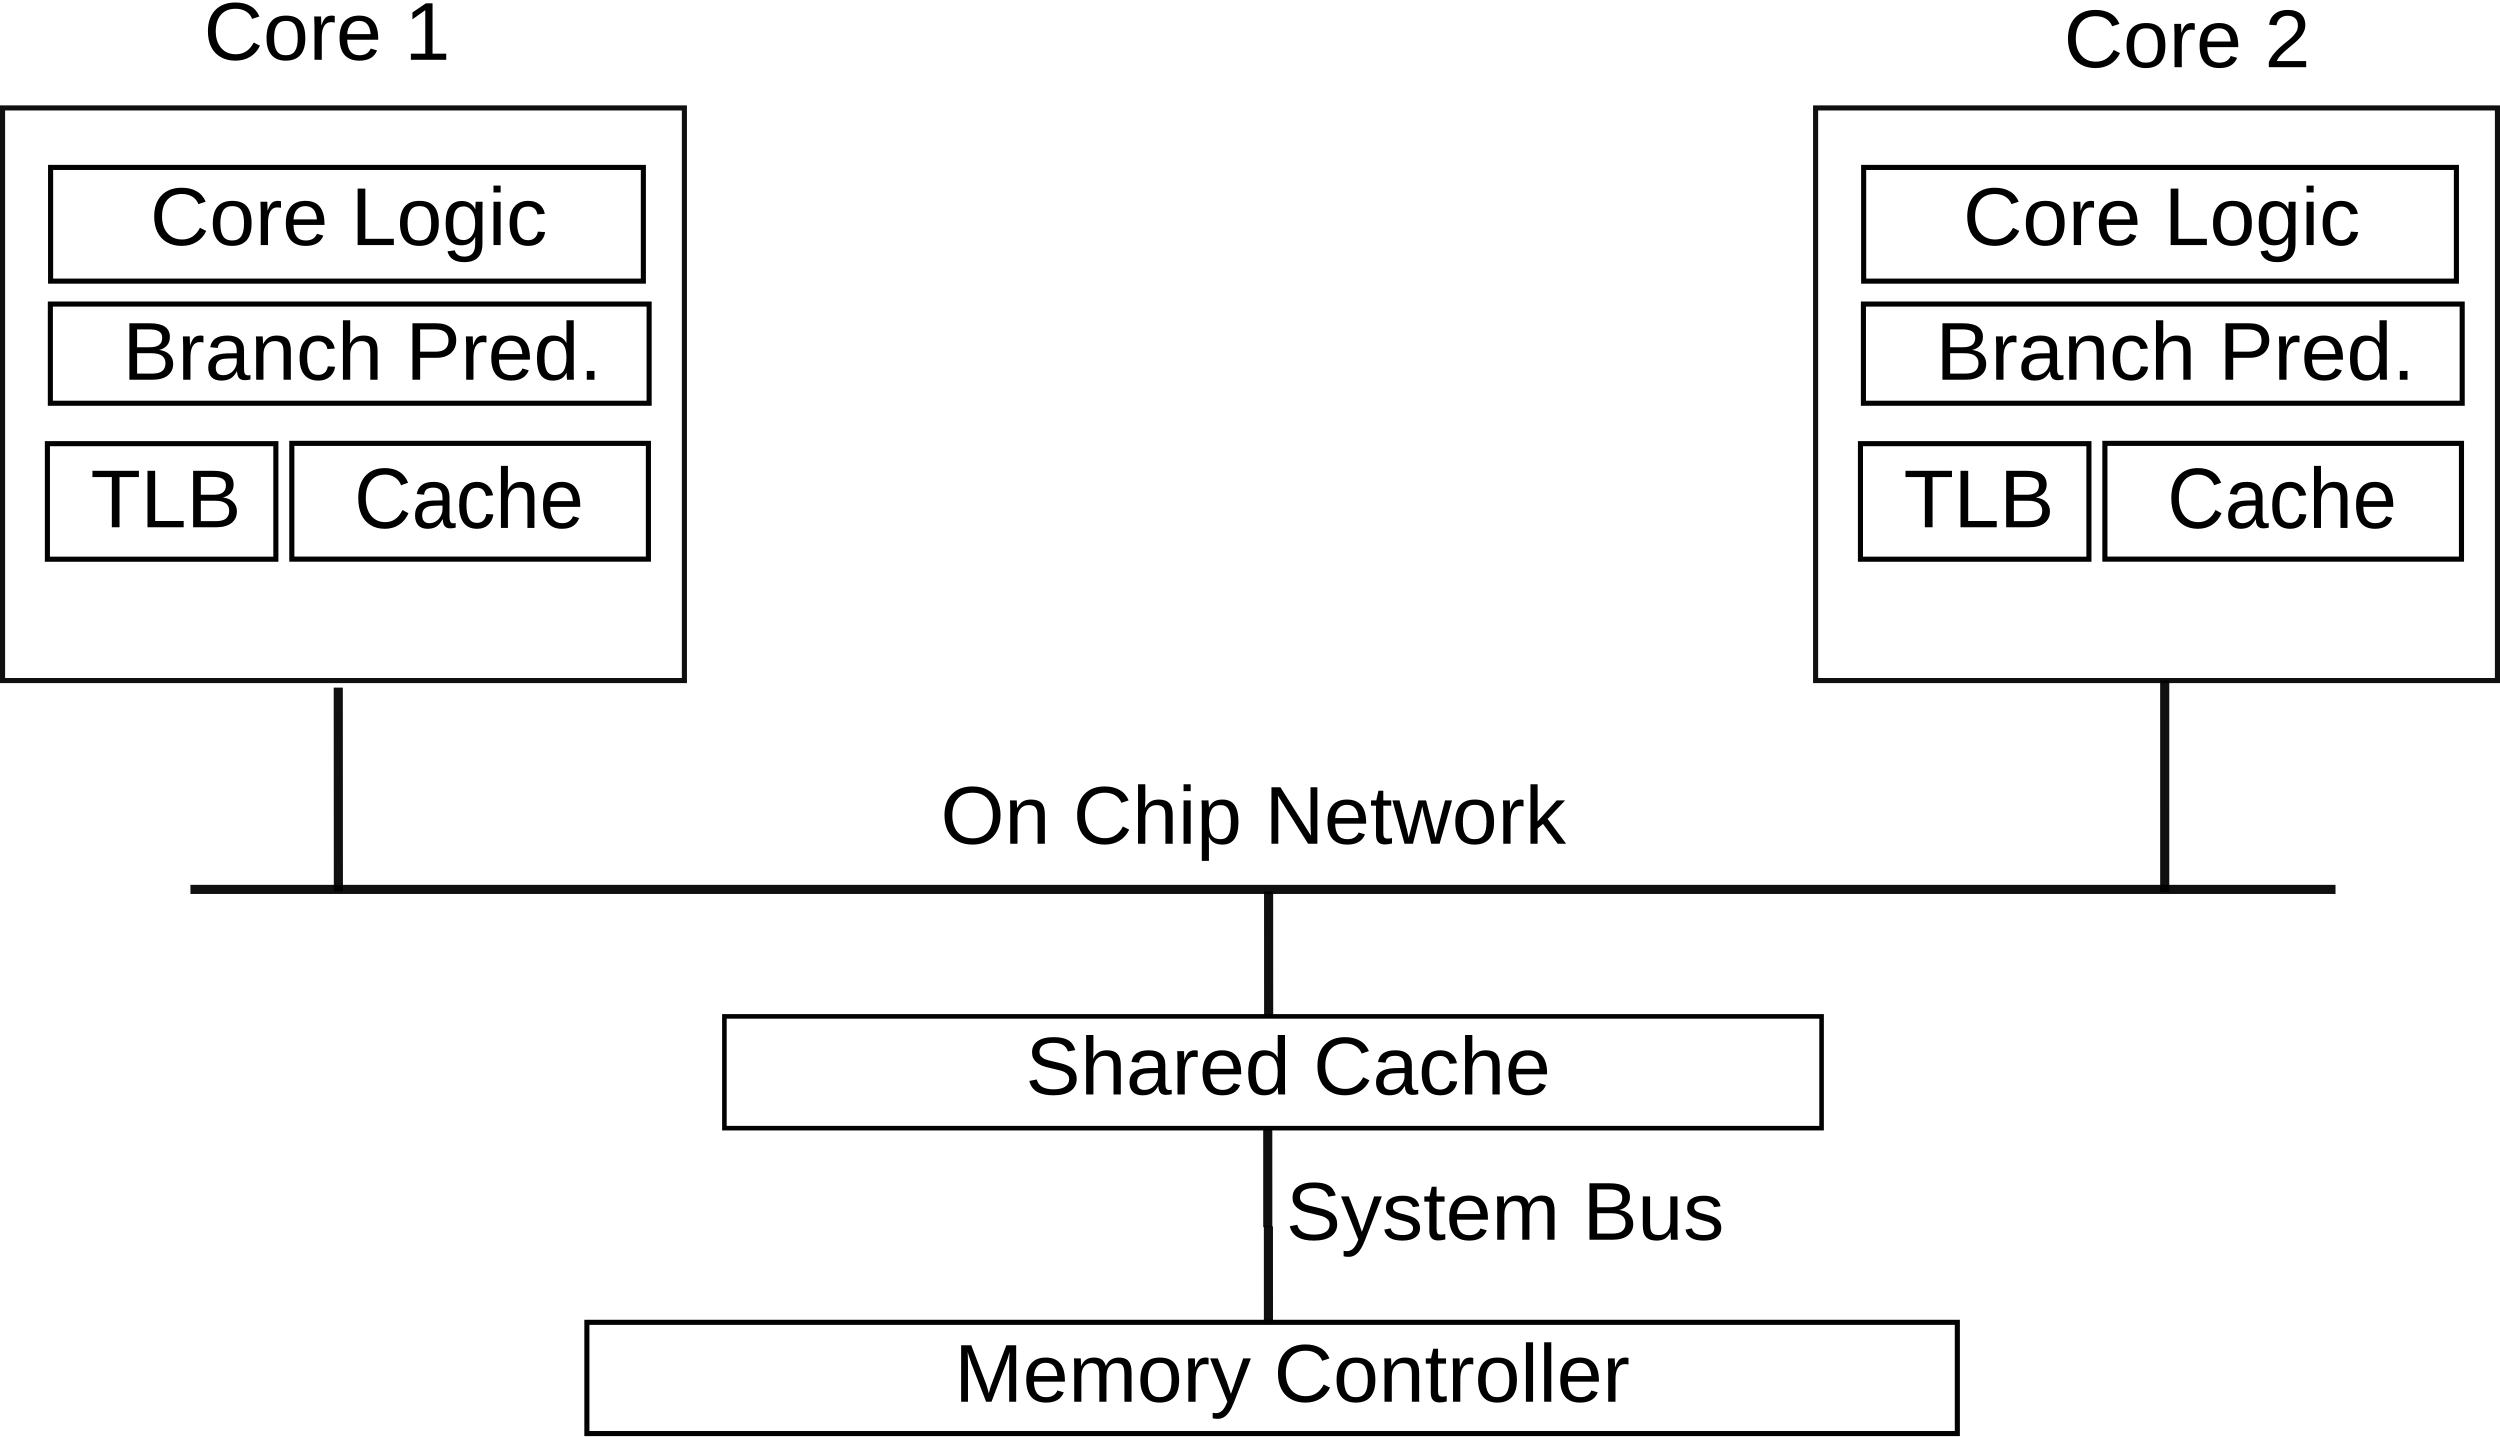
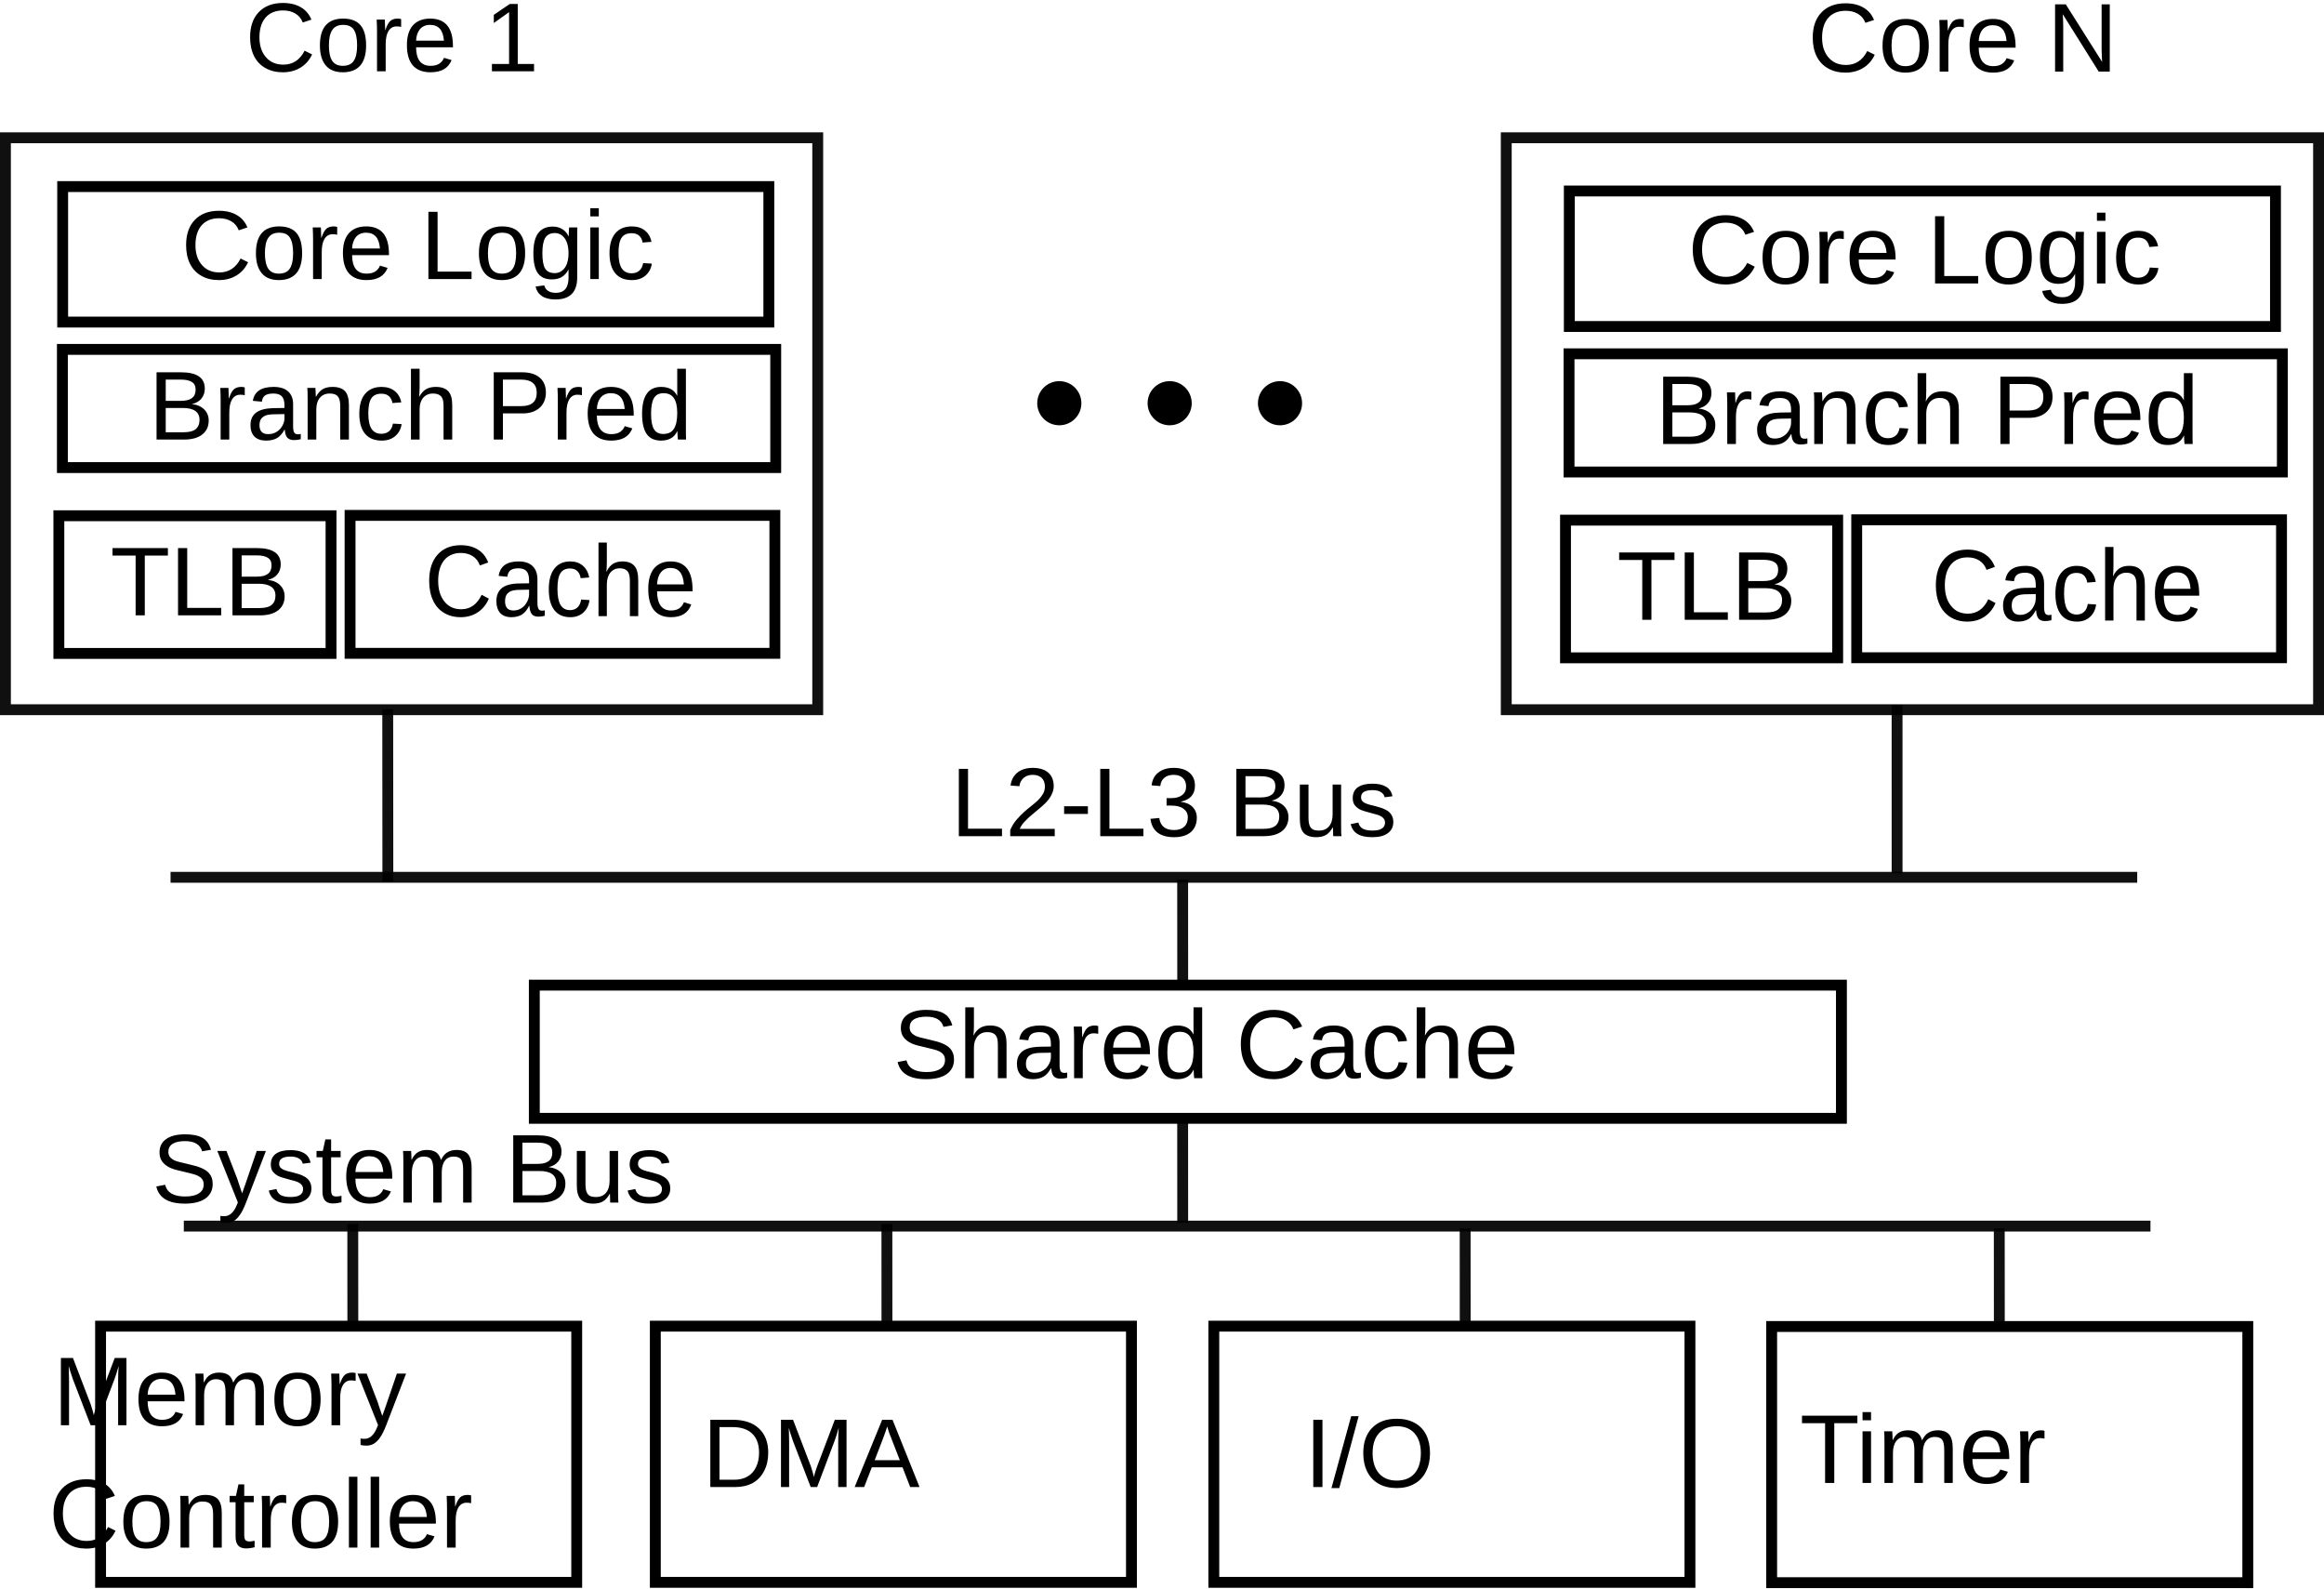
- <svg xmlns="http://www.w3.org/2000/svg" xmlns:ns1="http://www.openswatchbook.org/uri/2009/osb" width="273.981" height="157.388" id="svg2" version="1.1">
+ <svg xmlns="http://www.w3.org/2000/svg" xmlns:ns1="http://www.openswatchbook.org/uri/2009/osb" width="213.789" height="146.064" id="svg2" version="1.1">
  <defs id="defs4">
    <linearGradient id="linearGradient3773" ns1:paint="solid">
      <stop style="stop-color:#000000;stop-opacity:1;" offset="0" id="stop3775" />
    </linearGradient>
  </defs>
-   <g id="layer1" transform="translate(-25.76808,-141.1642)">
-     <text id="text3906" y="168.02" x="240.911" style="font-size:20px;font-style:normal;font-variant:normal;font-weight:normal;font-stretch:normal;text-align:start;line-height:125%;letter-spacing:0px;word-spacing:0px;writing-mode:lr-tb;text-anchor:start;fill:#000000;fill-opacity:1;stroke:none;font-family:Droid Serif;-inkscape-font-specification:Droid Serif" xml:space="preserve">
-       <tspan style="font-size:9px;font-style:normal;font-variant:normal;font-weight:normal;font-stretch:normal;font-family:Arial;-inkscape-font-specification:Arial" y="168.02" x="240.911" id="tspan3908">Core Logic</tspan>
-       <tspan id="tspan3910" style="font-size:11px" y="179.27" x="240.911" />
+   <g id="layer1" transform="translate(-57.23108,-141.9462)">
+     <text id="text3906" y="168.02" x="212.496" style="font-size:20px;font-style:normal;font-variant:normal;font-weight:normal;font-stretch:normal;text-align:start;line-height:125%;letter-spacing:0px;word-spacing:0px;writing-mode:lr-tb;text-anchor:start;fill:#000000;fill-opacity:1;stroke:none;font-family:Droid Serif;-inkscape-font-specification:Droid Serif" xml:space="preserve">
+       <tspan style="font-size:9px;font-style:normal;font-variant:normal;font-weight:normal;font-stretch:normal;font-family:Arial;-inkscape-font-specification:Arial" y="168.02" x="212.496" id="tspan3908">Core Logic</tspan>
+       <tspan id="tspan3910" style="font-size:11px" y="179.27" x="212.496" />
    </text>
-     <text id="text3912" y="198.948" x="234.392" style="font-size:11px;font-style:normal;font-variant:normal;font-weight:normal;font-stretch:normal;text-align:start;line-height:125%;letter-spacing:0px;word-spacing:0px;writing-mode:lr-tb;text-anchor:start;fill:#000000;fill-opacity:1;stroke:none;font-family:Droid Serif;-inkscape-font-specification:Droid Serif" xml:space="preserve">
-       <tspan style="font-size:9px;font-style:normal;font-variant:normal;font-weight:normal;font-stretch:normal;font-family:Arial;-inkscape-font-specification:Arial" id="tspan3914" y="198.948" x="234.392">TLB</tspan>
+     <text id="text3912" y="198.948" x="205.977" style="font-size:11px;font-style:normal;font-variant:normal;font-weight:normal;font-stretch:normal;text-align:start;line-height:125%;letter-spacing:0px;word-spacing:0px;writing-mode:lr-tb;text-anchor:start;fill:#000000;fill-opacity:1;stroke:none;font-family:Droid Serif;-inkscape-font-specification:Droid Serif" xml:space="preserve">
+       <tspan style="font-size:9px;font-style:normal;font-variant:normal;font-weight:normal;font-stretch:normal;font-family:Arial;-inkscape-font-specification:Arial" id="tspan3914" y="198.948" x="205.977">TLB</tspan>
    </text>
-     <text id="text3916" y="191.594" x="273.497" style="font-size:10.693px;font-style:normal;font-variant:normal;font-weight:normal;font-stretch:normal;text-align:start;line-height:125%;letter-spacing:0px;word-spacing:0px;writing-mode:lr-tb;text-anchor:start;fill:#000000;fill-opacity:1;stroke:none;font-family:Droid Serif;-inkscape-font-specification:Droid Serif" xml:space="preserve" transform="scale(0.9626858,1.03876)">
-       <tspan style="font-size:9.037px;font-style:normal;font-variant:normal;font-weight:normal;font-stretch:normal;font-family:Arial;-inkscape-font-specification:Arial" id="tspan3918" y="191.594" x="273.497">Cache</tspan>
+     <text id="text3916" y="191.594" x="243.98" style="font-size:10.693px;font-style:normal;font-variant:normal;font-weight:normal;font-stretch:normal;text-align:start;line-height:125%;letter-spacing:0px;word-spacing:0px;writing-mode:lr-tb;text-anchor:start;fill:#000000;fill-opacity:1;stroke:none;font-family:Droid Serif;-inkscape-font-specification:Droid Serif" xml:space="preserve" transform="scale(0.9626858,1.03876)">
+       <tspan style="font-size:9px;font-style:normal;font-variant:normal;font-weight:normal;font-stretch:normal;font-family:Arial;-inkscape-font-specification:Arial" id="tspan3918" y="191.594" x="243.98">Cache</tspan>
    </text>
-     <text id="text3920" y="182.779" x="237.911" style="font-size:11px;font-style:normal;font-variant:normal;font-weight:normal;font-stretch:normal;text-align:start;line-height:125%;letter-spacing:0px;word-spacing:0px;writing-mode:lr-tb;text-anchor:start;fill:#000000;fill-opacity:1;stroke:none;font-family:Droid Serif;-inkscape-font-specification:Droid Serif" xml:space="preserve">
-       <tspan style="font-size:9px;font-style:normal;font-variant:normal;font-weight:normal;font-stretch:normal;font-family:Arial;-inkscape-font-specification:Arial" y="182.779" x="237.911" id="tspan3922">Branch Pred.</tspan>
+     <text id="text3920" y="182.779" x="209.496" style="font-size:11px;font-style:normal;font-variant:normal;font-weight:normal;font-stretch:normal;text-align:start;line-height:125%;letter-spacing:0px;word-spacing:0px;writing-mode:lr-tb;text-anchor:start;fill:#000000;fill-opacity:1;stroke:none;font-family:Droid Serif;-inkscape-font-specification:Droid Serif" xml:space="preserve">
+       <tspan style="font-size:9px;font-style:normal;font-variant:normal;font-weight:normal;font-stretch:normal;font-family:Arial;-inkscape-font-specification:Arial" y="182.779" x="209.496" id="tspan3922">Branch Pred</tspan>
    </text>
-     <rect style="opacity:0.99;fill:none;stroke:#000000;stroke-width:0.559;stroke-miterlimit:4.1;stroke-opacity:1;stroke-dasharray:none;stroke-dashoffset:0" id="rect3924" width="65.62" height="10.87" x="229.985" y="174.487" />
-     <rect y="159.512" x="230.01" height="12.462" width="64.962" id="rect3926" style="opacity:0.99;fill:none;stroke:#000000;stroke-width:0.559;stroke-miterlimit:4.1;stroke-opacity:1;stroke-dasharray:none;stroke-dashoffset:0" />
-     <rect style="opacity:0.99;fill:none;stroke:#000000;stroke-width:0.559;stroke-miterlimit:4.1;stroke-opacity:1;stroke-dasharray:none;stroke-dashoffset:0" id="rect3928" width="25.038" height="12.663" x="229.66" y="189.786" />
-     <rect y="189.754" x="256.448" height="12.686" width="39.079" id="rect3930" style="opacity:0.99;fill:none;stroke:#000000;stroke-width:0.561;stroke-miterlimit:4.1;stroke-opacity:1;stroke-dasharray:none;stroke-dashoffset:0" />
-     <rect y="152.993" x="224.745" height="62.755" width="74.725" id="rect3932" style="fill:none;stroke:#000000;stroke-width:0.559;stroke-miterlimit:4.1;stroke-opacity:0.937;stroke-dasharray:none;stroke-dashoffset:0" />
-     <path style="fill:none;stroke:#000000;stroke-width:1;stroke-miterlimit:4.1;stroke-opacity:0.937;stroke-dasharray:none;stroke-dashoffset:0" d="m 46.639,238.636 235.084,0" id="path4081" />
-     <text xml:space="preserve" style="font-size:11px;font-style:normal;font-variant:normal;font-weight:normal;font-stretch:normal;text-align:start;line-height:125%;letter-spacing:0px;word-spacing:0px;writing-mode:lr-tb;text-anchor:start;fill:#000000;fill-opacity:1;stroke:none;font-family:Droid Serif;-inkscape-font-specification:Droid Serif" x="128.857" y="233.631" id="text4083">
-       <tspan id="tspan4085" x="128.857" y="233.631" style="font-size:9px;font-style:normal;font-variant:normal;font-weight:normal;font-stretch:normal;font-family:Arial;-inkscape-font-specification:Arial">On Chip Network</tspan>
+     <rect style="fill:none;stroke:#000000;stroke-width:1;stroke-miterlimit:4.1;stroke-opacity:1;stroke-dasharray:none;stroke-dashoffset:0" id="rect3924" width="65.62" height="10.87" x="201.57" y="174.487" />
+     <rect y="159.512" x="201.595" height="12.462" width="64.962" id="rect3926" style="fill:none;stroke:#000000;stroke-width:1;stroke-miterlimit:4.1;stroke-opacity:1;stroke-dasharray:none;stroke-dashoffset:0" />
+     <rect style="fill:none;stroke:#000000;stroke-width:1;stroke-miterlimit:4.1;stroke-opacity:1;stroke-dasharray:none;stroke-dashoffset:0" id="rect3928" width="25.038" height="12.663" x="201.245" y="189.786" />
+     <rect y="189.754" x="228.033" height="12.686" width="39.079" id="rect3930" style="fill:none;stroke:#000000;stroke-width:1;stroke-miterlimit:4.1;stroke-opacity:1;stroke-dasharray:none;stroke-dashoffset:0" />
+     <path style="fill:none;stroke:#000000;stroke-width:1;stroke-miterlimit:4.1;stroke-opacity:0.937;stroke-dasharray:none;stroke-dashoffset:0" d="m 72.921,222.636 180.916,0" id="path4081" />
+     <text xml:space="preserve" style="font-size:11px;font-style:normal;font-variant:normal;font-weight:normal;font-stretch:normal;text-align:start;line-height:125%;letter-spacing:0px;word-spacing:0px;writing-mode:lr-tb;text-anchor:start;fill:#000000;fill-opacity:1;stroke:none;font-family:Droid Serif;-inkscape-font-specification:Droid Serif" x="144.704" y="218.85" id="text4083">
+       <tspan id="tspan4085" x="144.704" y="218.85" style="font-size:9px;font-style:normal;font-variant:normal;font-weight:normal;font-stretch:normal;font-family:Arial;-inkscape-font-specification:Arial">L2-L3 Bus</tspan>
    </text>
-     <path style="fill:none;stroke:#000000;stroke-width:1;stroke-miterlimit:4.1;stroke-opacity:0.937;stroke-dasharray:none;stroke-dashoffset:0" d="m 62.84,216.521 0.012,22.344" id="path4087" />
-     <path id="path4089" d="m 263.004,215.715 0.002,23.196" style="fill:none;stroke:#000000;stroke-width:1;stroke-miterlimit:4.1;stroke-opacity:0.937;stroke-dasharray:none;stroke-dashoffset:0" />
-     <rect y="252.553" x="105.156" height="12.249" width="120.243" id="rect4105" style="opacity:0.99;fill:none;stroke:#000000;stroke-width:0.501;stroke-miterlimit:4.1;stroke-opacity:1;stroke-dasharray:none;stroke-dashoffset:0" />
-     <path id="path4123" d="m 164.797,238.848 0.005,13.697" style="fill:none;stroke:#000000;stroke-width:1;stroke-miterlimit:4.1;stroke-opacity:0.937;stroke-dasharray:none;stroke-dashoffset:0" />
-     <text xml:space="preserve" style="font-size:11px;font-style:normal;font-variant:normal;font-weight:normal;font-stretch:normal;text-align:start;line-height:125%;letter-spacing:0px;word-spacing:0px;writing-mode:lr-tb;text-anchor:start;fill:#000000;fill-opacity:1;stroke:none;font-family:Droid Serif;-inkscape-font-specification:Droid Serif" x="138.17" y="261.108" id="text4125">
-       <tspan id="tspan4127" x="138.17" y="261.108" style="font-size:9px;font-style:normal;font-variant:normal;font-weight:normal;font-stretch:normal;font-family:Arial;-inkscape-font-specification:Arial">Shared Cache</tspan>
+     <path style="fill:none;stroke:#000000;stroke-width:1;stroke-miterlimit:4.1;stroke-opacity:0.937;stroke-dasharray:none;stroke-dashoffset:0" d="m 92.899,207.182 0.012,15.847" id="path4087" />
+     <path id="path4089" d="m 231.747,206.781 0.002,15.481" style="fill:none;stroke:#000000;stroke-width:1;stroke-miterlimit:4.1;stroke-opacity:0.937;stroke-dasharray:none;stroke-dashoffset:0" />
+     <rect y="232.553" x="106.384" height="12.249" width="120.243" id="rect4105" style="fill:none;stroke:#000000;stroke-width:1;stroke-miterlimit:4.1;stroke-opacity:1;stroke-dasharray:none;stroke-dashoffset:0" />
+     <path id="path4123" d="m 166.025,222.848 0.005,9.23" style="fill:none;stroke:#000000;stroke-width:1;stroke-miterlimit:4.1;stroke-opacity:0.937;stroke-dasharray:none;stroke-dashoffset:0" />
+     <text xml:space="preserve" style="font-size:11px;font-style:normal;font-variant:normal;font-weight:normal;font-stretch:normal;text-align:start;line-height:125%;letter-spacing:0px;word-spacing:0px;writing-mode:lr-tb;text-anchor:start;fill:#000000;fill-opacity:1;stroke:none;font-family:Droid Serif;-inkscape-font-specification:Droid Serif" x="139.398" y="241.108" id="text4125">
+       <tspan id="tspan4127" x="139.398" y="241.108" style="font-size:9px;font-style:normal;font-variant:normal;font-weight:normal;font-stretch:normal;font-family:Arial;-inkscape-font-specification:Arial">Shared Cache</tspan>
    </text>
-     <text xml:space="preserve" style="font-size:11px;font-style:normal;font-variant:normal;font-weight:normal;font-stretch:normal;text-align:start;line-height:125%;letter-spacing:0px;word-spacing:0px;writing-mode:lr-tb;text-anchor:start;fill:#000000;fill-opacity:1;stroke:none;font-family:Droid Serif;-inkscape-font-specification:Droid Serif" x="166.719" y="277.031" id="text4133">
-       <tspan id="tspan4135" x="166.719" y="277.031" style="font-size:9px;font-style:normal;font-variant:normal;font-weight:normal;font-stretch:normal;font-family:Arial;-inkscape-font-specification:Arial">System Bus</tspan>
-     </text>
-     <path style="fill:none;stroke:#000000;stroke-width:1;stroke-miterlimit:4.1;stroke-opacity:0.937;stroke-dasharray:none;stroke-dashoffset:0" d="m 164.704,264.946 0.003,10.703" id="path4137" />
    <text xml:space="preserve" style="font-size:11px;font-style:normal;font-variant:normal;font-weight:normal;font-stretch:normal;text-align:start;line-height:125%;letter-spacing:0px;word-spacing:0px;writing-mode:lr-tb;text-anchor:start;fill:#000000;fill-opacity:1;stroke:none;font-family:Droid Serif;-inkscape-font-specification:Droid Serif" x="204.442" y="349.498" id="text4151">
      <tspan id="tspan4153" x="204.442" y="349.498" />
    </text>
-     <text xml:space="preserve" style="font-size:11px;font-style:normal;font-variant:normal;font-weight:normal;font-stretch:normal;text-align:start;line-height:125%;letter-spacing:0px;word-spacing:0px;writing-mode:lr-tb;text-anchor:start;fill:#000000;fill-opacity:1;stroke:none;font-family:Droid Serif;-inkscape-font-specification:Droid Serif" x="130.369" y="294.786" id="text4155">
-       <tspan id="tspan4157" x="130.369" y="294.786" style="font-size:9px;font-style:normal;font-variant:normal;font-weight:normal;font-stretch:normal;font-family:Arial;-inkscape-font-specification:Arial">Memory Controller </tspan>
+     <text xml:space="preserve" style="font-size:11px;font-style:normal;font-variant:normal;font-weight:normal;font-stretch:normal;text-align:start;line-height:125%;letter-spacing:0px;word-spacing:0px;writing-mode:lr-tb;text-anchor:start;fill:#000000;fill-opacity:1;stroke:none;font-family:Droid Serif;-inkscape-font-specification:Droid Serif" x="88.364" y="273.029" id="text4155">
+       <tspan id="tspan4157" x="89.612" y="273.029" style="font-size:9px;font-style:normal;font-variant:normal;font-weight:normal;font-stretch:normal;text-align:center;text-anchor:middle;font-family:Arial;-inkscape-font-specification:Arial">Memory </tspan>
+       <tspan x="89.612" y="284.279" style="font-size:9px;font-style:normal;font-variant:normal;font-weight:normal;font-stretch:normal;text-align:center;text-anchor:middle;font-family:Arial;-inkscape-font-specification:Arial" id="tspan4068">Controller </tspan>
    </text>
-     <text xml:space="preserve" style="font-size:20px;font-style:normal;font-variant:normal;font-weight:normal;font-stretch:normal;text-align:start;line-height:125%;letter-spacing:0px;word-spacing:0px;writing-mode:lr-tb;text-anchor:start;fill:#000000;fill-opacity:1;stroke:none;font-family:Droid Serif;-inkscape-font-specification:Droid Serif" x="42.214" y="168.02" id="text4132">
-       <tspan id="tspan4134" x="42.214" y="168.02" style="font-size:9px;font-style:normal;font-variant:normal;font-weight:normal;font-stretch:normal;font-family:Arial;-inkscape-font-specification:Arial">Core Logic</tspan>
-       <tspan x="42.214" y="179.27" style="font-size:11px" id="tspan4136" />
+     <text xml:space="preserve" style="font-size:20px;font-style:normal;font-variant:normal;font-weight:normal;font-stretch:normal;text-align:start;line-height:125%;letter-spacing:0px;word-spacing:0px;writing-mode:lr-tb;text-anchor:start;fill:#000000;fill-opacity:1;stroke:none;font-family:Droid Serif;-inkscape-font-specification:Droid Serif" x="73.897" y="167.614" id="text4132">
+       <tspan id="tspan4134" x="73.897" y="167.614" style="font-size:9px;font-style:normal;font-variant:normal;font-weight:normal;font-stretch:normal;font-family:Arial;-inkscape-font-specification:Arial">Core Logic</tspan>
+       <tspan x="73.897" y="178.864" style="font-size:11px" id="tspan4136" />
    </text>
-     <text xml:space="preserve" style="font-size:11px;font-style:normal;font-variant:normal;font-weight:normal;font-stretch:normal;text-align:start;line-height:125%;letter-spacing:0px;word-spacing:0px;writing-mode:lr-tb;text-anchor:start;fill:#000000;fill-opacity:1;stroke:none;font-family:Droid Serif;-inkscape-font-specification:Droid Serif" x="35.694" y="198.948" id="text4138">
-       <tspan x="35.694" y="198.948" id="tspan4140" style="font-size:9px;font-style:normal;font-variant:normal;font-weight:normal;font-stretch:normal;font-family:Arial;-inkscape-font-specification:Arial">TLB</tspan>
+     <text xml:space="preserve" style="font-size:11px;font-style:normal;font-variant:normal;font-weight:normal;font-stretch:normal;text-align:start;line-height:125%;letter-spacing:0px;word-spacing:0px;writing-mode:lr-tb;text-anchor:start;fill:#000000;fill-opacity:1;stroke:none;font-family:Droid Serif;-inkscape-font-specification:Droid Serif" x="67.378" y="198.542" id="text4138">
+       <tspan x="67.378" y="198.542" id="tspan4140" style="font-size:9px;font-style:normal;font-variant:normal;font-weight:normal;font-stretch:normal;font-family:Arial;-inkscape-font-specification:Arial">TLB</tspan>
    </text>
-     <text transform="scale(0.9626858,1.03876)" xml:space="preserve" style="font-size:10.693px;font-style:normal;font-variant:normal;font-weight:normal;font-stretch:normal;text-align:start;line-height:125%;letter-spacing:0px;word-spacing:0px;writing-mode:lr-tb;text-anchor:start;fill:#000000;fill-opacity:1;stroke:none;font-family:Droid Serif;-inkscape-font-specification:Droid Serif" x="67.097" y="191.594" id="text4142">
-       <tspan x="67.097" y="191.594" id="tspan4144" style="font-size:9.037px;font-style:normal;font-variant:normal;font-weight:normal;font-stretch:normal;font-family:Arial;-inkscape-font-specification:Arial">Cache</tspan>
+     <text transform="scale(0.9626858,1.03876)" xml:space="preserve" style="font-size:10.693px;font-style:normal;font-variant:normal;font-weight:normal;font-stretch:normal;text-align:start;line-height:125%;letter-spacing:0px;word-spacing:0px;writing-mode:lr-tb;text-anchor:start;fill:#000000;fill-opacity:1;stroke:none;font-family:Droid Serif;-inkscape-font-specification:Droid Serif" x="100.009" y="191.203" id="text4142">
+       <tspan x="100.009" y="191.203" id="tspan4144" style="font-size:9px;font-style:normal;font-variant:normal;font-weight:normal;font-stretch:normal;font-family:Arial;-inkscape-font-specification:Arial">Cache</tspan>
    </text>
-     <text xml:space="preserve" style="font-size:11px;font-style:normal;font-variant:normal;font-weight:normal;font-stretch:normal;text-align:start;line-height:125%;letter-spacing:0px;word-spacing:0px;writing-mode:lr-tb;text-anchor:start;fill:#000000;fill-opacity:1;stroke:none;font-family:Droid Serif;-inkscape-font-specification:Droid Serif" x="39.214" y="182.779" id="text4146">
-       <tspan id="tspan4148" x="39.214" y="182.779" style="font-size:9px;font-style:normal;font-variant:normal;font-weight:normal;font-stretch:normal;font-family:Arial;-inkscape-font-specification:Arial">Branch Pred.</tspan>
+     <text xml:space="preserve" style="font-size:11px;font-style:normal;font-variant:normal;font-weight:normal;font-stretch:normal;text-align:start;line-height:125%;letter-spacing:0px;word-spacing:0px;writing-mode:lr-tb;text-anchor:start;fill:#000000;fill-opacity:1;stroke:none;font-family:Droid Serif;-inkscape-font-specification:Droid Serif" x="70.897" y="182.373" id="text4146">
+       <tspan id="tspan4148" x="70.897" y="182.373" style="font-size:9px;font-style:normal;font-variant:normal;font-weight:normal;font-stretch:normal;font-family:Arial;-inkscape-font-specification:Arial">Branch Pred</tspan>
    </text>
-     <rect y="174.487" x="31.287" height="10.87" width="65.62" id="rect4150" style="opacity:0.99;fill:none;stroke:#000000;stroke-width:0.559;stroke-miterlimit:4.1;stroke-opacity:1;stroke-dasharray:none;stroke-dashoffset:0" />
-     <rect style="opacity:0.99;fill:none;stroke:#000000;stroke-width:0.559;stroke-miterlimit:4.1;stroke-opacity:1;stroke-dasharray:none;stroke-dashoffset:0" id="rect4152" width="64.962" height="12.462" x="31.313" y="159.512" />
-     <rect y="189.786" x="30.962" height="12.663" width="25.038" id="rect4154" style="opacity:0.99;fill:none;stroke:#000000;stroke-width:0.559;stroke-miterlimit:4.1;stroke-opacity:1;stroke-dasharray:none;stroke-dashoffset:0" />
-     <rect style="opacity:0.99;fill:none;stroke:#000000;stroke-width:0.561;stroke-miterlimit:4.1;stroke-opacity:1;stroke-dasharray:none;stroke-dashoffset:0" id="rect4156" width="39.079" height="12.686" x="57.75" y="189.754" />
-     <rect style="fill:none;stroke:#000000;stroke-width:0.559;stroke-miterlimit:4.1;stroke-opacity:0.937;stroke-dasharray:none;stroke-dashoffset:0" id="rect4158" width="74.725" height="62.755" x="26.048" y="152.993" />
-     <rect style="opacity:0.99;fill:none;stroke:#000000;stroke-width:0.558;stroke-miterlimit:4.1;stroke-opacity:1;stroke-dasharray:none;stroke-dashoffset:0" id="rect4160" width="150.191" height="12.191" x="90.086" y="286.081" />
-     <path id="path4164" d="m 164.776,275.57 0.003,10.703" style="fill:none;stroke:#000000;stroke-width:1;stroke-miterlimit:4.1;stroke-opacity:0.937;stroke-dasharray:none;stroke-dashoffset:0" />
-     <text id="text4185" y="147.716" x="48.102" style="font-size:20px;font-style:normal;font-variant:normal;font-weight:normal;font-stretch:normal;text-align:start;line-height:125%;letter-spacing:0px;word-spacing:0px;writing-mode:lr-tb;text-anchor:start;fill:#000000;fill-opacity:1;stroke:none;font-family:Droid Serif;-inkscape-font-specification:Droid Serif" xml:space="preserve">
-       <tspan style="font-size:9px;font-style:normal;font-variant:normal;font-weight:normal;font-stretch:normal;font-family:Arial;-inkscape-font-specification:Arial" y="147.716" x="48.102" id="tspan4187">Core 1</tspan>
-       <tspan id="tspan4189" style="font-size:11px" y="158.966" x="48.102" />
+     <rect y="174.081" x="62.971" height="10.87" width="65.62" id="rect4150" style="fill:none;stroke:#000000;stroke-width:1;stroke-miterlimit:4.1;stroke-opacity:1;stroke-dasharray:none;stroke-dashoffset:0" />
+     <rect style="fill:none;stroke:#000000;stroke-width:1;stroke-miterlimit:4.1;stroke-opacity:1;stroke-dasharray:none;stroke-dashoffset:0" id="rect4152" width="64.962" height="12.462" x="62.996" y="159.106" />
+     <rect y="189.381" x="62.646" height="12.663" width="25.038" id="rect4154" style="fill:none;stroke:#000000;stroke-width:1;stroke-miterlimit:4.1;stroke-opacity:1;stroke-dasharray:none;stroke-dashoffset:0" />
+     <rect style="fill:none;stroke:#000000;stroke-width:1;stroke-miterlimit:4.1;stroke-opacity:1;stroke-dasharray:none;stroke-dashoffset:0" id="rect4156" width="39.079" height="12.686" x="89.434" y="189.349" />
+     <rect style="fill:none;stroke:#000000;stroke-width:1;stroke-miterlimit:4.1;stroke-opacity:0.937;stroke-dasharray:none;stroke-dashoffset:0" id="rect4158" width="74.725" height="52.603" x="57.731" y="154.618" />
+     <rect style="fill:none;stroke:#000000;stroke-width:1;stroke-miterlimit:4.1;stroke-opacity:1;stroke-dasharray:none;stroke-dashoffset:0" id="rect4160" width="43.801" height="23.561" x="66.483" y="263.919" />
+     <text id="text4185" y="148.498" x="79.785" style="font-size:20px;font-style:normal;font-variant:normal;font-weight:normal;font-stretch:normal;text-align:start;line-height:125%;letter-spacing:0px;word-spacing:0px;writing-mode:lr-tb;text-anchor:start;fill:#000000;fill-opacity:1;stroke:none;font-family:Droid Serif;-inkscape-font-specification:Droid Serif" xml:space="preserve">
+       <tspan style="font-size:9px;font-style:normal;font-variant:normal;font-weight:normal;font-stretch:normal;font-family:Arial;-inkscape-font-specification:Arial" y="148.498" x="79.785" id="tspan4187">Core 1</tspan>
+       <tspan id="tspan4189" style="font-size:11px" y="159.748" x="79.785" />
    </text>
-     <text xml:space="preserve" style="font-size:20px;font-style:normal;font-variant:normal;font-weight:normal;font-stretch:normal;text-align:start;line-height:125%;letter-spacing:0px;word-spacing:0px;writing-mode:lr-tb;text-anchor:start;fill:#000000;fill-opacity:1;stroke:none;font-family:Droid Serif;-inkscape-font-specification:Droid Serif" x="251.949" y="148.529" id="text4191">
-       <tspan id="tspan4193" x="251.949" y="148.529" style="font-size:9px;font-style:normal;font-variant:normal;font-weight:normal;font-stretch:normal;font-family:Arial;-inkscape-font-specification:Arial">Core 2</tspan>
-       <tspan x="251.949" y="159.779" style="font-size:11px" id="tspan4195" />
+     <text xml:space="preserve" style="font-size:20px;font-style:normal;font-variant:normal;font-weight:normal;font-stretch:normal;text-align:start;line-height:125%;letter-spacing:0px;word-spacing:0px;writing-mode:lr-tb;text-anchor:start;fill:#000000;fill-opacity:1;stroke:none;font-family:Droid Serif;-inkscape-font-specification:Droid Serif" x="223.534" y="148.529" id="text4191">
+       <tspan id="tspan4193" x="223.534" y="148.529" style="font-size:9px;font-style:normal;font-variant:normal;font-weight:normal;font-stretch:normal;font-family:Arial;-inkscape-font-specification:Arial">Core N</tspan>
+       <tspan x="223.534" y="159.779" style="font-size:11px" id="tspan4195" />
+     </text>
+     <rect y="154.617" x="195.795" height="52.603" width="74.725" id="rect3959" style="fill:none;stroke:#000000;stroke-width:1;stroke-miterlimit:4.1;stroke-opacity:0.937;stroke-dasharray:none;stroke-dashoffset:0" />
+     <path style="fill:#000000;fill-opacity:1;fill-rule:nonzero;stroke:#000000;stroke-width:0;stroke-miterlimit:4.1;stroke-opacity:0.588;stroke-dasharray:none;stroke-dashoffset:0" id="path4056" d="m 90.554,37.085 c 0,1.121 -0.909,2.03 -2.03,2.03 -1.121,0 -2.03,-0.909 -2.03,-2.03 0,-1.121 0.909,-2.03 2.03,-2.03 1.121,0 2.03,0.909 2.03,2.03 z" transform="translate(66.15463,141.9462)" />
+     <path transform="translate(76.3064,141.9462)" d="m 90.554,37.085 c 0,1.121 -0.909,2.03 -2.03,2.03 -1.121,0 -2.03,-0.909 -2.03,-2.03 0,-1.121 0.909,-2.03 2.03,-2.03 1.121,0 2.03,0.909 2.03,2.03 z" id="path4058" style="fill:#000000;fill-opacity:1;fill-rule:nonzero;stroke:#000000;stroke-width:0;stroke-miterlimit:4.1;stroke-opacity:0.588;stroke-dasharray:none;stroke-dashoffset:0" />
+     <path style="fill:#000000;fill-opacity:1;fill-rule:nonzero;stroke:#000000;stroke-width:0;stroke-miterlimit:4.1;stroke-opacity:0.588;stroke-dasharray:none;stroke-dashoffset:0" id="path4060" d="m 90.554,37.085 c 0,1.121 -0.909,2.03 -2.03,2.03 -1.121,0 -2.03,-0.909 -2.03,-2.03 0,-1.121 0.909,-2.03 2.03,-2.03 1.121,0 2.03,0.909 2.03,2.03 z" transform="translate(86.45816,141.9462)" />
+     <path id="path4062" d="m 74.14,254.715 180.916,0" style="fill:none;stroke:#000000;stroke-width:1;stroke-miterlimit:4.1;stroke-opacity:0.937;stroke-dasharray:none;stroke-dashoffset:0" />
+     <path style="fill:none;stroke:#000000;stroke-width:1;stroke-miterlimit:4.1;stroke-opacity:0.937;stroke-dasharray:none;stroke-dashoffset:0" d="m 166.025,245.181 0.005,9.23" id="path4066" />
+     <rect y="263.918" x="117.515" height="23.561" width="43.801" id="rect4070" style="fill:none;stroke:#000000;stroke-width:1;stroke-miterlimit:4.1;stroke-opacity:1;stroke-dasharray:none;stroke-dashoffset:0" />
+     <text id="text4072" y="278.714" x="138.99" style="font-size:11px;font-style:normal;font-variant:normal;font-weight:normal;font-stretch:normal;text-align:start;line-height:125%;letter-spacing:0px;word-spacing:0px;writing-mode:lr-tb;text-anchor:start;fill:#000000;fill-opacity:1;stroke:none;font-family:Droid Serif;-inkscape-font-specification:Droid Serif" xml:space="preserve">
+       <tspan id="tspan4076" style="font-size:9px;font-style:normal;font-variant:normal;font-weight:normal;font-stretch:normal;text-align:center;text-anchor:middle;font-family:Arial;-inkscape-font-specification:Arial" y="278.714" x="138.99">DMA</tspan>
+     </text>
+     <rect style="fill:none;stroke:#000000;stroke-width:1;stroke-miterlimit:4.1;stroke-opacity:1;stroke-dasharray:none;stroke-dashoffset:0" id="rect4080" width="43.801" height="23.561" x="168.892" y="263.918" />
+     <text xml:space="preserve" style="font-size:11px;font-style:normal;font-variant:normal;font-weight:normal;font-stretch:normal;text-align:start;line-height:125%;letter-spacing:0px;word-spacing:0px;writing-mode:lr-tb;text-anchor:start;fill:#000000;fill-opacity:1;stroke:none;font-family:Droid Serif;-inkscape-font-specification:Droid Serif" x="190.367" y="278.714" id="text4082">
+       <tspan x="190.367" y="278.714" style="font-size:9px;font-style:normal;font-variant:normal;font-weight:normal;font-stretch:normal;text-align:center;text-anchor:middle;font-family:Arial;-inkscape-font-specification:Arial" id="tspan4084">I/O</tspan>
+     </text>
+     <rect y="263.949" x="220.209" height="23.561" width="43.801" id="rect4086" style="fill:none;stroke:#000000;stroke-width:1;stroke-miterlimit:4.1;stroke-opacity:1;stroke-dasharray:none;stroke-dashoffset:0" />
+     <text id="text4088" y="278.338" x="241.278" style="font-size:11px;font-style:normal;font-variant:normal;font-weight:normal;font-stretch:normal;text-align:start;line-height:125%;letter-spacing:0px;word-spacing:0px;writing-mode:lr-tb;text-anchor:start;fill:#000000;fill-opacity:1;stroke:none;font-family:Droid Serif;-inkscape-font-specification:Droid Serif" xml:space="preserve">
+       <tspan id="tspan4090" style="font-size:9px;font-style:normal;font-variant:normal;font-weight:normal;font-stretch:normal;text-align:center;text-anchor:middle;font-family:Arial;-inkscape-font-specification:Arial" y="278.338" x="241.278">Timer</tspan>
+     </text>
+     <path id="path4092" d="m 89.684,254.521 0.005,9.23" style="fill:none;stroke:#000000;stroke-width:1;stroke-miterlimit:4.1;stroke-opacity:0.937;stroke-dasharray:none;stroke-dashoffset:0" />
+     <path style="fill:none;stroke:#000000;stroke-width:1;stroke-miterlimit:4.1;stroke-opacity:0.937;stroke-dasharray:none;stroke-dashoffset:0" d="m 138.818,254.521 0.005,9.23" id="path4094" />
+     <path style="fill:none;stroke:#000000;stroke-width:1;stroke-miterlimit:4.1;stroke-opacity:0.937;stroke-dasharray:none;stroke-dashoffset:0" d="m 192.013,254.927 0.005,9.23" id="path4096" />
+     <path id="path4098" d="m 241.148,254.927 0.005,9.23" style="fill:none;stroke:#000000;stroke-width:1;stroke-miterlimit:4.1;stroke-opacity:0.937;stroke-dasharray:none;stroke-dashoffset:0" />
+     <text id="text4119" y="252.554" x="71.205" style="font-size:11px;font-style:normal;font-variant:normal;font-weight:normal;font-stretch:normal;text-align:start;line-height:125%;letter-spacing:0px;word-spacing:0px;writing-mode:lr-tb;text-anchor:start;fill:#000000;fill-opacity:1;stroke:none;font-family:Droid Serif;-inkscape-font-specification:Droid Serif" xml:space="preserve">
+       <tspan style="font-size:9px;font-style:normal;font-variant:normal;font-weight:normal;font-stretch:normal;font-family:Arial;-inkscape-font-specification:Arial" y="252.554" x="71.205" id="tspan4121">System Bus</tspan>
    </text>
  </g>
</svg>
